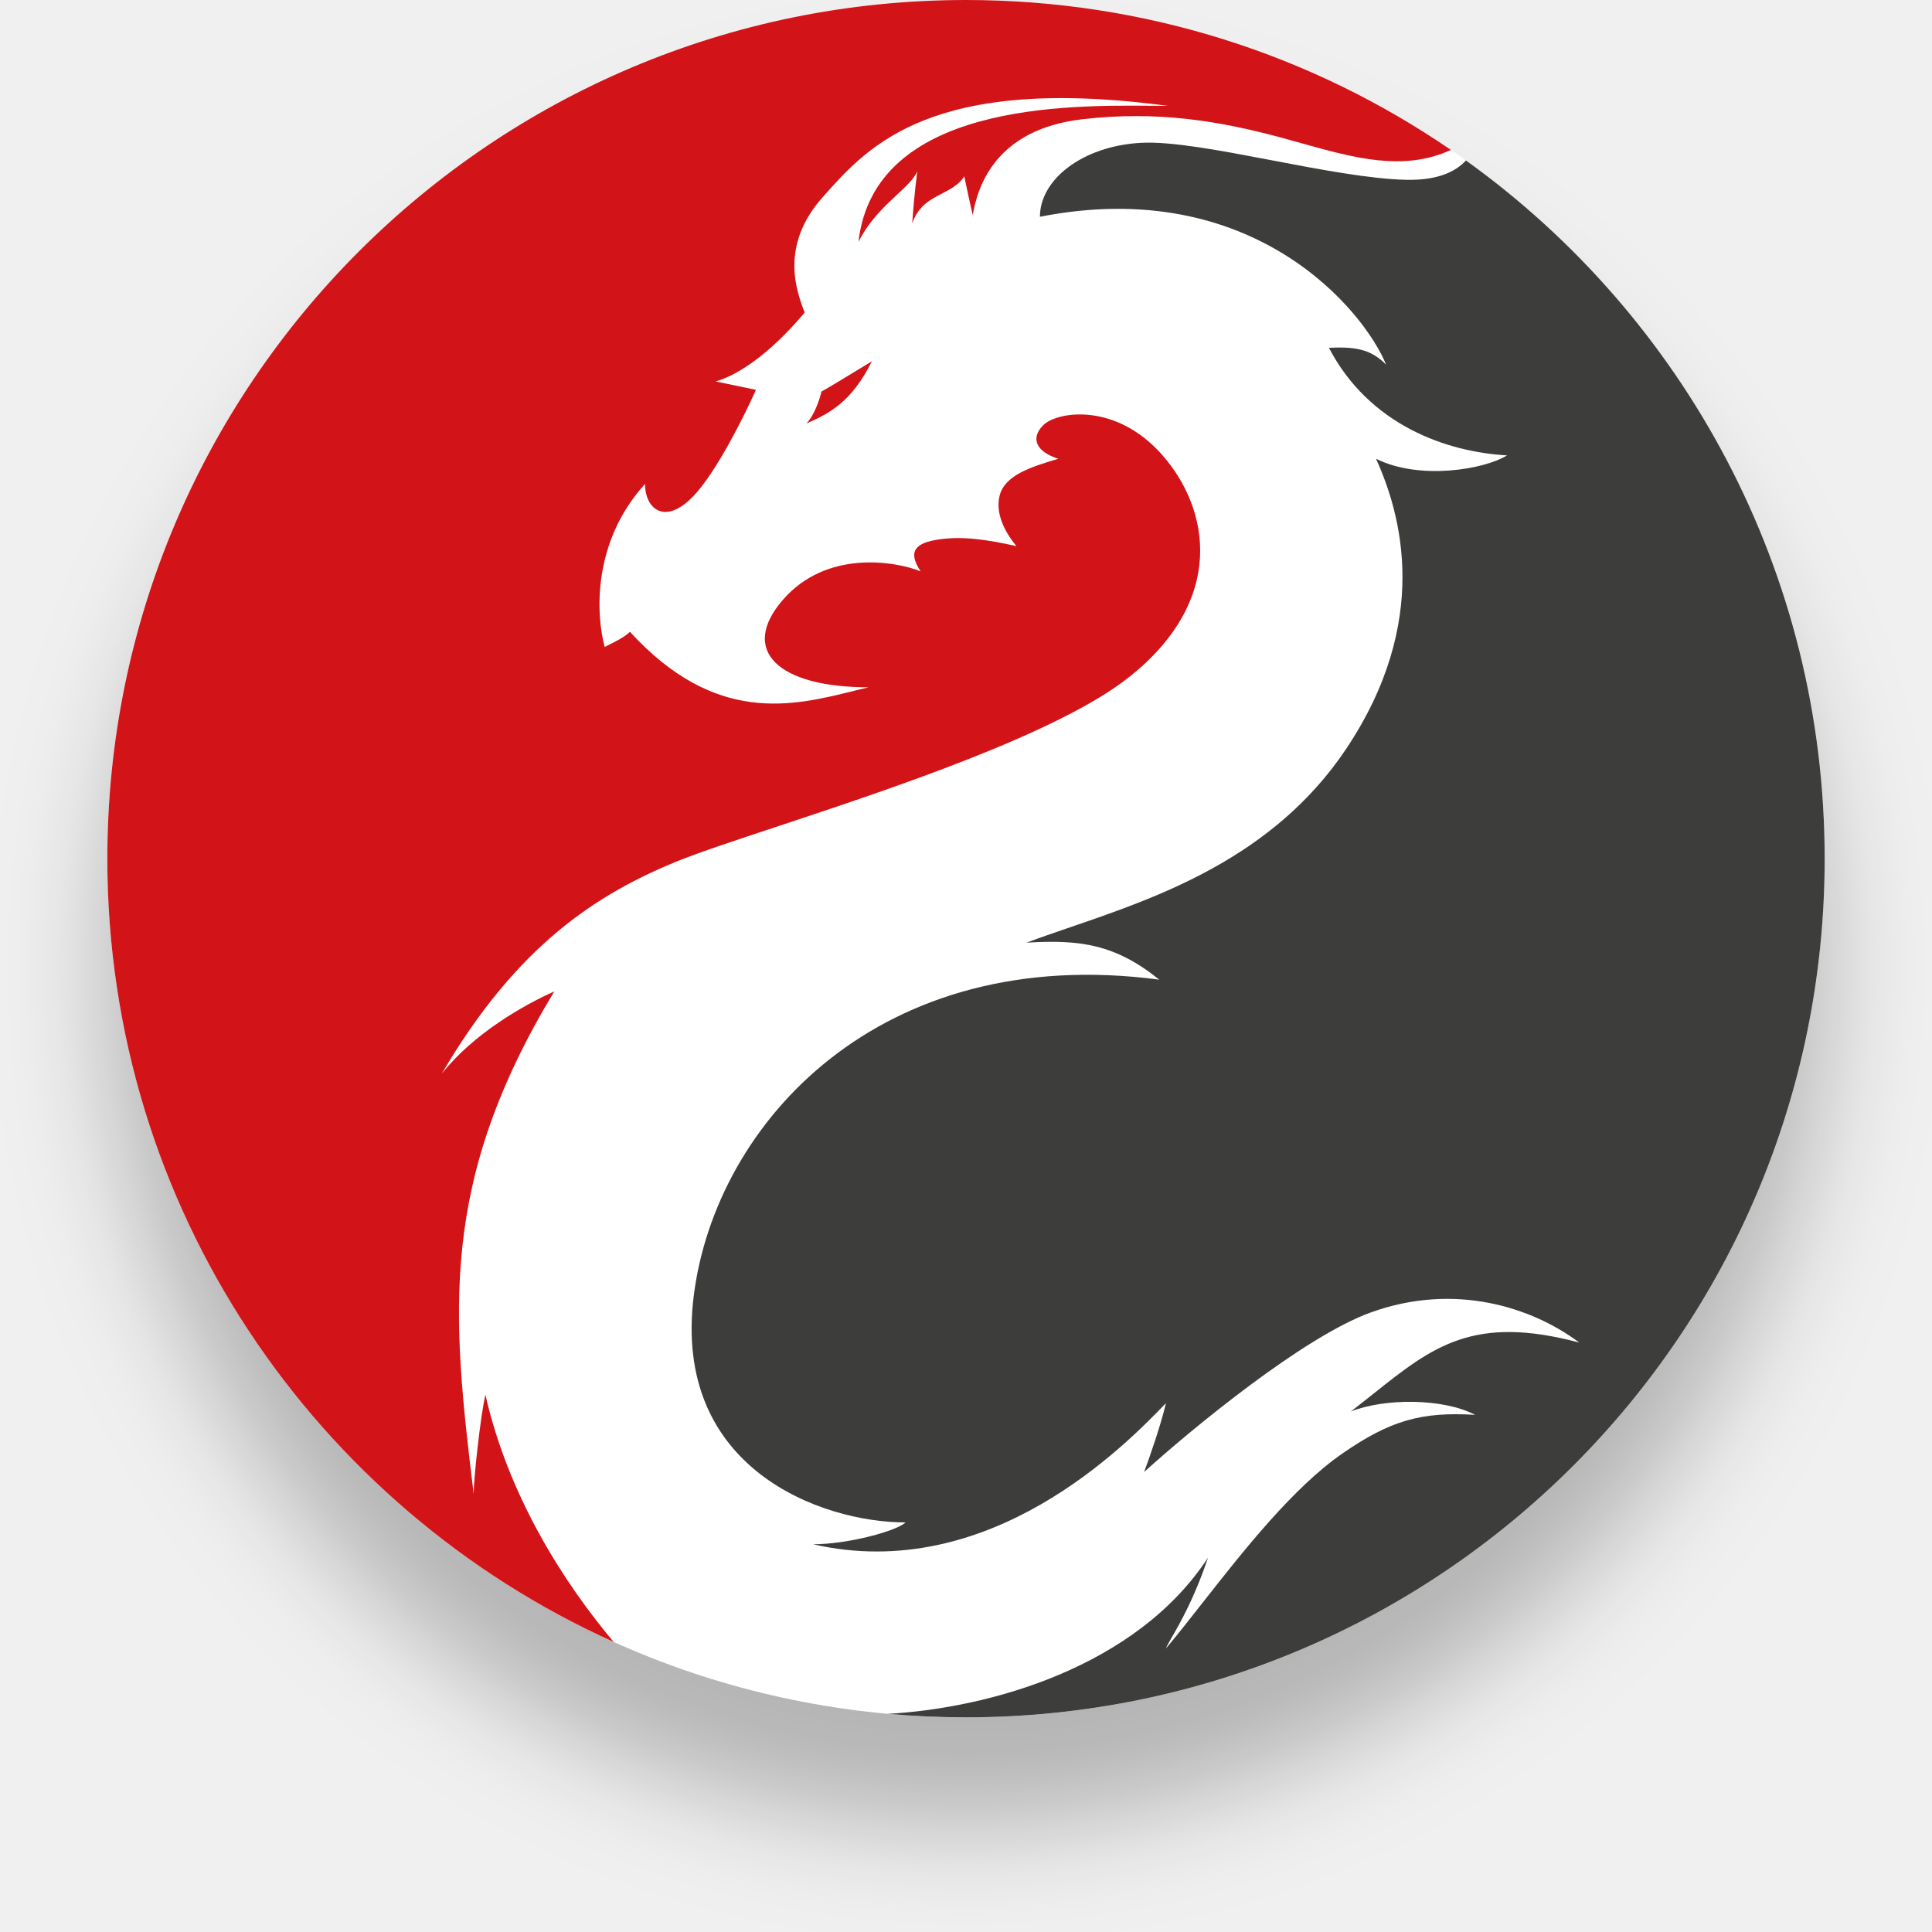
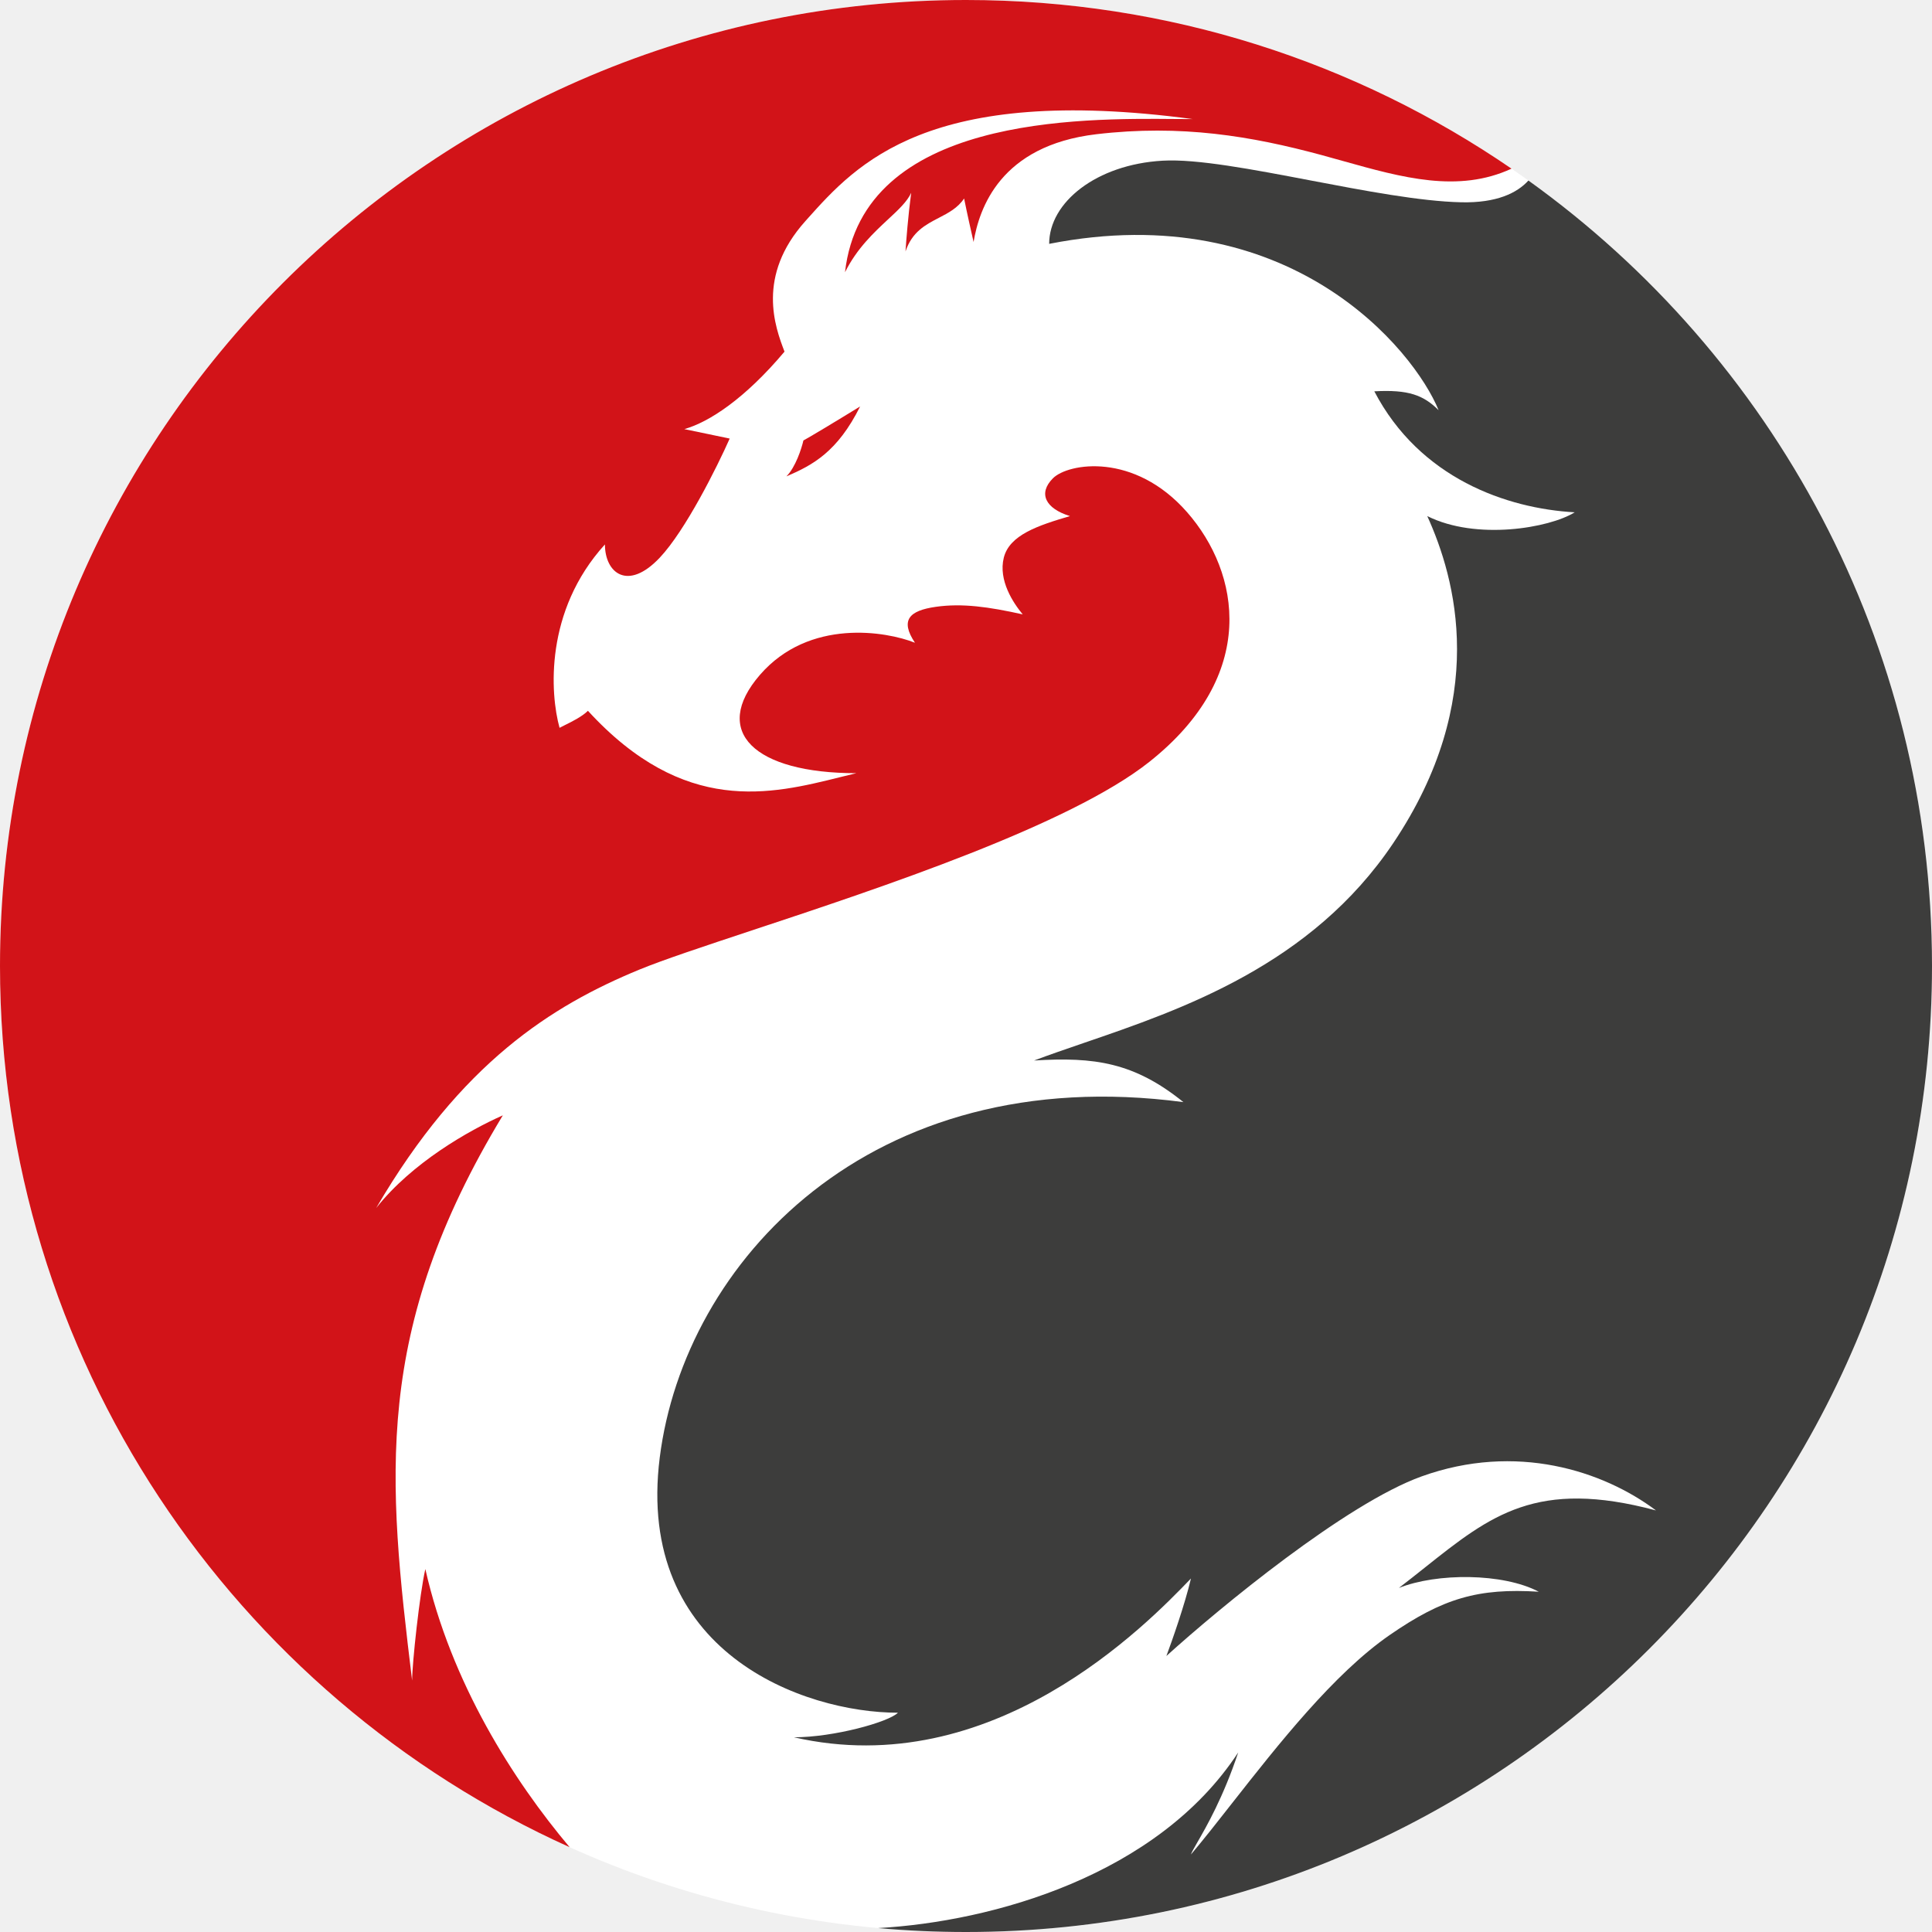
- <svg xmlns="http://www.w3.org/2000/svg" width="72" height="72" viewBox="0 0 72 72" fill="none">
-   <g filter="url(#filter0_d)">
-     <circle cx="36" cy="32" r="32" fill="white" />
-     <path d="M30.051 15.781C30.352 15.48 30.552 14.862 30.614 14.591C30.74 14.528 31.679 13.965 32.493 13.464C31.742 14.967 30.928 15.405 30.051 15.781Z" fill="#D21318" />
-     <path fill-rule="evenodd" clip-rule="evenodd" d="M36 64C53.673 64 68 49.673 68 32C68 21.277 62.726 11.787 54.631 5.98C54.255 6.395 53.575 6.727 52.407 6.701C51.045 6.67 49.201 6.318 47.411 5.977C45.497 5.612 43.645 5.258 42.513 5.323C40.321 5.448 38.755 6.701 38.755 8.078C46.708 6.513 50.842 11.585 51.656 13.589C51.155 13.088 50.654 12.9 49.526 12.963C51.029 15.843 53.91 16.845 56.164 16.971C55.329 17.492 52.908 17.91 51.28 17.096C52.219 19.162 53.346 23.17 50.153 27.93C47.442 31.969 43.153 33.437 39.888 34.554C39.306 34.754 38.757 34.942 38.254 35.131C40.258 35.006 41.573 35.194 43.202 36.509C32.806 35.131 26.669 41.832 25.855 48.282C25.041 54.732 30.614 56.736 33.746 56.736C33.432 57.049 31.616 57.55 30.301 57.55C36.877 59.053 41.949 53.855 43.452 52.29C43.252 53.141 42.826 54.356 42.638 54.857C44.412 53.25 48.587 49.81 51.092 48.908C54.223 47.781 57.104 48.72 58.857 50.035C54.908 48.978 53.38 50.194 51.201 51.927C50.926 52.145 50.642 52.372 50.34 52.603C51.593 52.102 53.785 52.102 54.974 52.728C52.971 52.603 51.803 52.939 50.027 54.168C48.183 55.445 46.338 57.794 44.817 59.73C44.325 60.358 43.866 60.942 43.452 61.432C43.475 61.358 43.552 61.224 43.666 61.026C43.965 60.507 44.519 59.547 45.018 58.051C42.35 62.125 36.891 63.657 33.09 63.87C34.049 63.956 35.019 64 36 64Z" fill="#3D3D3C" />
-     <path fill-rule="evenodd" clip-rule="evenodd" d="M22.87 61.191C21.012 58.985 18.944 55.754 18.09 51.977C17.902 52.791 17.652 55.108 17.652 55.671C16.838 48.971 16.337 44.086 20.657 36.947C19.53 37.448 17.652 38.513 16.462 40.016C19.28 35.194 22.286 33.315 25.166 32.125C25.951 31.801 27.293 31.356 28.904 30.822C33.208 29.396 39.432 27.333 42.074 25.237C45.706 22.356 45.08 18.975 43.327 16.971C41.573 14.967 39.382 15.342 38.881 15.843C38.38 16.344 38.63 16.845 39.444 17.096C38.38 17.409 37.44 17.722 37.252 18.474C37.065 19.225 37.566 19.977 37.879 20.352C36.752 20.102 35.875 19.977 34.998 20.102C34.121 20.227 33.808 20.54 34.309 21.292C33.37 20.916 30.808 20.471 29.174 22.356C27.546 24.235 28.986 25.613 32.368 25.613C32.194 25.654 32.017 25.698 31.836 25.743C29.538 26.315 26.668 27.029 23.476 23.546C23.283 23.738 22.944 23.906 22.711 24.021C22.64 24.055 22.58 24.085 22.536 24.11C22.223 22.982 22.035 20.239 24.039 18.035C24.039 18.975 24.791 19.601 25.855 18.474C26.707 17.572 27.755 15.468 28.172 14.528L26.669 14.215C27.483 13.986 28.673 13.213 29.988 11.648C29.675 10.834 29.049 9.143 30.677 7.327L30.75 7.245C32.376 5.43 34.754 2.773 43.515 3.945C43.343 3.945 43.151 3.944 42.94 3.942C39.774 3.914 32.579 3.85 31.992 9.018C32.389 8.223 32.953 7.7 33.419 7.266C33.762 6.948 34.051 6.679 34.184 6.387C34.084 7.139 34.017 7.995 33.996 8.329C34.214 7.676 34.663 7.443 35.099 7.217C35.416 7.052 35.727 6.891 35.937 6.575C36.038 7.076 36.188 7.744 36.251 8.016C36.438 6.909 37.127 4.822 40.321 4.446C43.126 4.116 45.456 4.509 47.773 5.135C48.016 5.201 48.257 5.268 48.497 5.336C50.446 5.882 52.304 6.403 54.071 5.587C48.929 2.062 42.705 0 36 0C18.327 0 4 14.327 4 32C4 44.994 11.745 56.179 22.87 61.191Z" fill="#D21318" />
-   </g>
-   <defs>
-     <filter id="filter0_d" x="0" y="0" width="72" height="72" filterUnits="userSpaceOnUse" color-interpolation-filters="sRGB">
-       <feFlood flood-opacity="0" result="BackgroundImageFix" />
-       <feColorMatrix in="SourceAlpha" type="matrix" values="0 0 0 0 0 0 0 0 0 0 0 0 0 0 0 0 0 0 127 0" />
-       <feOffset dy="4" />
-       <feGaussianBlur stdDeviation="2" />
-       <feColorMatrix type="matrix" values="0 0 0 0 0 0 0 0 0 0 0 0 0 0 0 0 0 0 0.25 0" />
-       <feBlend mode="normal" in2="BackgroundImageFix" result="effect1_dropShadow" />
-       <feBlend mode="normal" in="SourceGraphic" in2="effect1_dropShadow" result="shape" />
-     </filter>
-   </defs>
+ <svg xmlns="http://www.w3.org/2000/svg" width="64" height="64" viewBox="0 0 64 64" fill="none">
+   <circle cx="32" cy="32" r="32" fill="white" />
+   <path d="M26.051 15.781C26.352 15.48 26.552 14.862 26.614 14.591C26.74 14.528 27.679 13.965 28.493 13.464C27.742 14.967 26.928 15.405 26.051 15.781Z" fill="#D21318" />
+   <path fill-rule="evenodd" clip-rule="evenodd" d="M32 64C49.673 64 64 49.673 64 32C64 21.277 58.726 11.787 50.631 5.98C50.255 6.395 49.575 6.727 48.407 6.701C47.045 6.67 45.201 6.318 43.411 5.977C41.497 5.612 39.645 5.258 38.513 5.323C36.321 5.448 34.755 6.701 34.755 8.078C42.708 6.513 46.842 11.585 47.656 13.589C47.155 13.088 46.654 12.9 45.526 12.963C47.029 15.843 49.91 16.845 52.164 16.971C51.329 17.492 48.908 17.91 47.28 17.096C48.219 19.162 49.346 23.17 46.153 27.93C43.442 31.969 39.153 33.437 35.888 34.554C35.306 34.754 34.757 34.942 34.254 35.131C36.258 35.006 37.573 35.194 39.202 36.509C28.806 35.131 22.669 41.832 21.855 48.282C21.041 54.732 26.614 56.736 29.746 56.736C29.433 57.049 27.616 57.55 26.301 57.55C32.877 59.053 37.949 53.855 39.452 52.29C39.252 53.141 38.826 54.356 38.638 54.857C40.412 53.25 44.587 49.81 47.092 48.908C50.223 47.781 53.104 48.72 54.857 50.035C50.908 48.978 49.38 50.194 47.201 51.927C46.926 52.145 46.642 52.372 46.34 52.603C47.593 52.102 49.785 52.102 50.974 52.728C48.971 52.603 47.803 52.939 46.027 54.168C44.183 55.445 42.338 57.794 40.817 59.73C40.325 60.358 39.866 60.942 39.452 61.432C39.475 61.358 39.552 61.224 39.666 61.026C39.965 60.507 40.519 59.547 41.018 58.051C38.35 62.125 32.891 63.657 29.09 63.87C30.049 63.956 31.019 64 32 64Z" fill="#3D3D3C" />
+   <path fill-rule="evenodd" clip-rule="evenodd" d="M18.87 61.191C17.012 58.985 14.944 55.754 14.09 51.977C13.902 52.791 13.652 55.108 13.652 55.671C12.838 48.971 12.337 44.086 16.657 36.947C15.53 37.448 13.652 38.513 12.462 40.016C15.28 35.194 18.286 33.315 21.166 32.125C21.951 31.801 23.293 31.356 24.904 30.822C29.208 29.396 35.432 27.333 38.074 25.237C41.706 22.356 41.08 18.975 39.327 16.971C37.573 14.967 35.382 15.342 34.881 15.843C34.38 16.344 34.63 16.845 35.444 17.096C34.38 17.409 33.44 17.722 33.252 18.474C33.065 19.225 33.566 19.977 33.879 20.352C32.752 20.102 31.875 19.977 30.998 20.102C30.121 20.227 29.808 20.54 30.309 21.292C29.37 20.916 26.808 20.471 25.174 22.356C23.546 24.235 24.986 25.613 28.368 25.613C28.194 25.654 28.017 25.698 27.836 25.743C25.538 26.315 22.668 27.029 19.476 23.546C19.283 23.738 18.944 23.906 18.711 24.021C18.64 24.055 18.58 24.085 18.536 24.11C18.223 22.982 18.035 20.239 20.039 18.035C20.039 18.975 20.791 19.601 21.855 18.474C22.707 17.572 23.755 15.468 24.172 14.528L22.669 14.215C23.483 13.986 24.673 13.213 25.988 11.648C25.675 10.834 25.049 9.143 26.677 7.327L26.75 7.245C28.375 5.43 30.754 2.773 39.515 3.945C39.343 3.945 39.151 3.944 38.94 3.942C35.774 3.914 28.579 3.85 27.992 9.018C28.389 8.223 28.953 7.7 29.419 7.266C29.762 6.948 30.051 6.679 30.184 6.387C30.084 7.139 30.017 7.995 29.996 8.329C30.214 7.676 30.663 7.443 31.099 7.217C31.416 7.052 31.727 6.891 31.937 6.575C32.038 7.076 32.188 7.744 32.251 8.016C32.438 6.909 33.127 4.822 36.321 4.446C39.126 4.116 41.456 4.509 43.773 5.135C44.016 5.201 44.257 5.268 44.497 5.336C46.446 5.882 48.304 6.403 50.071 5.587C44.929 2.062 38.705 0 32 0C14.327 0 0 14.327 0 32C0 44.994 7.745 56.179 18.87 61.191Z" fill="#D21318" />
</svg>
